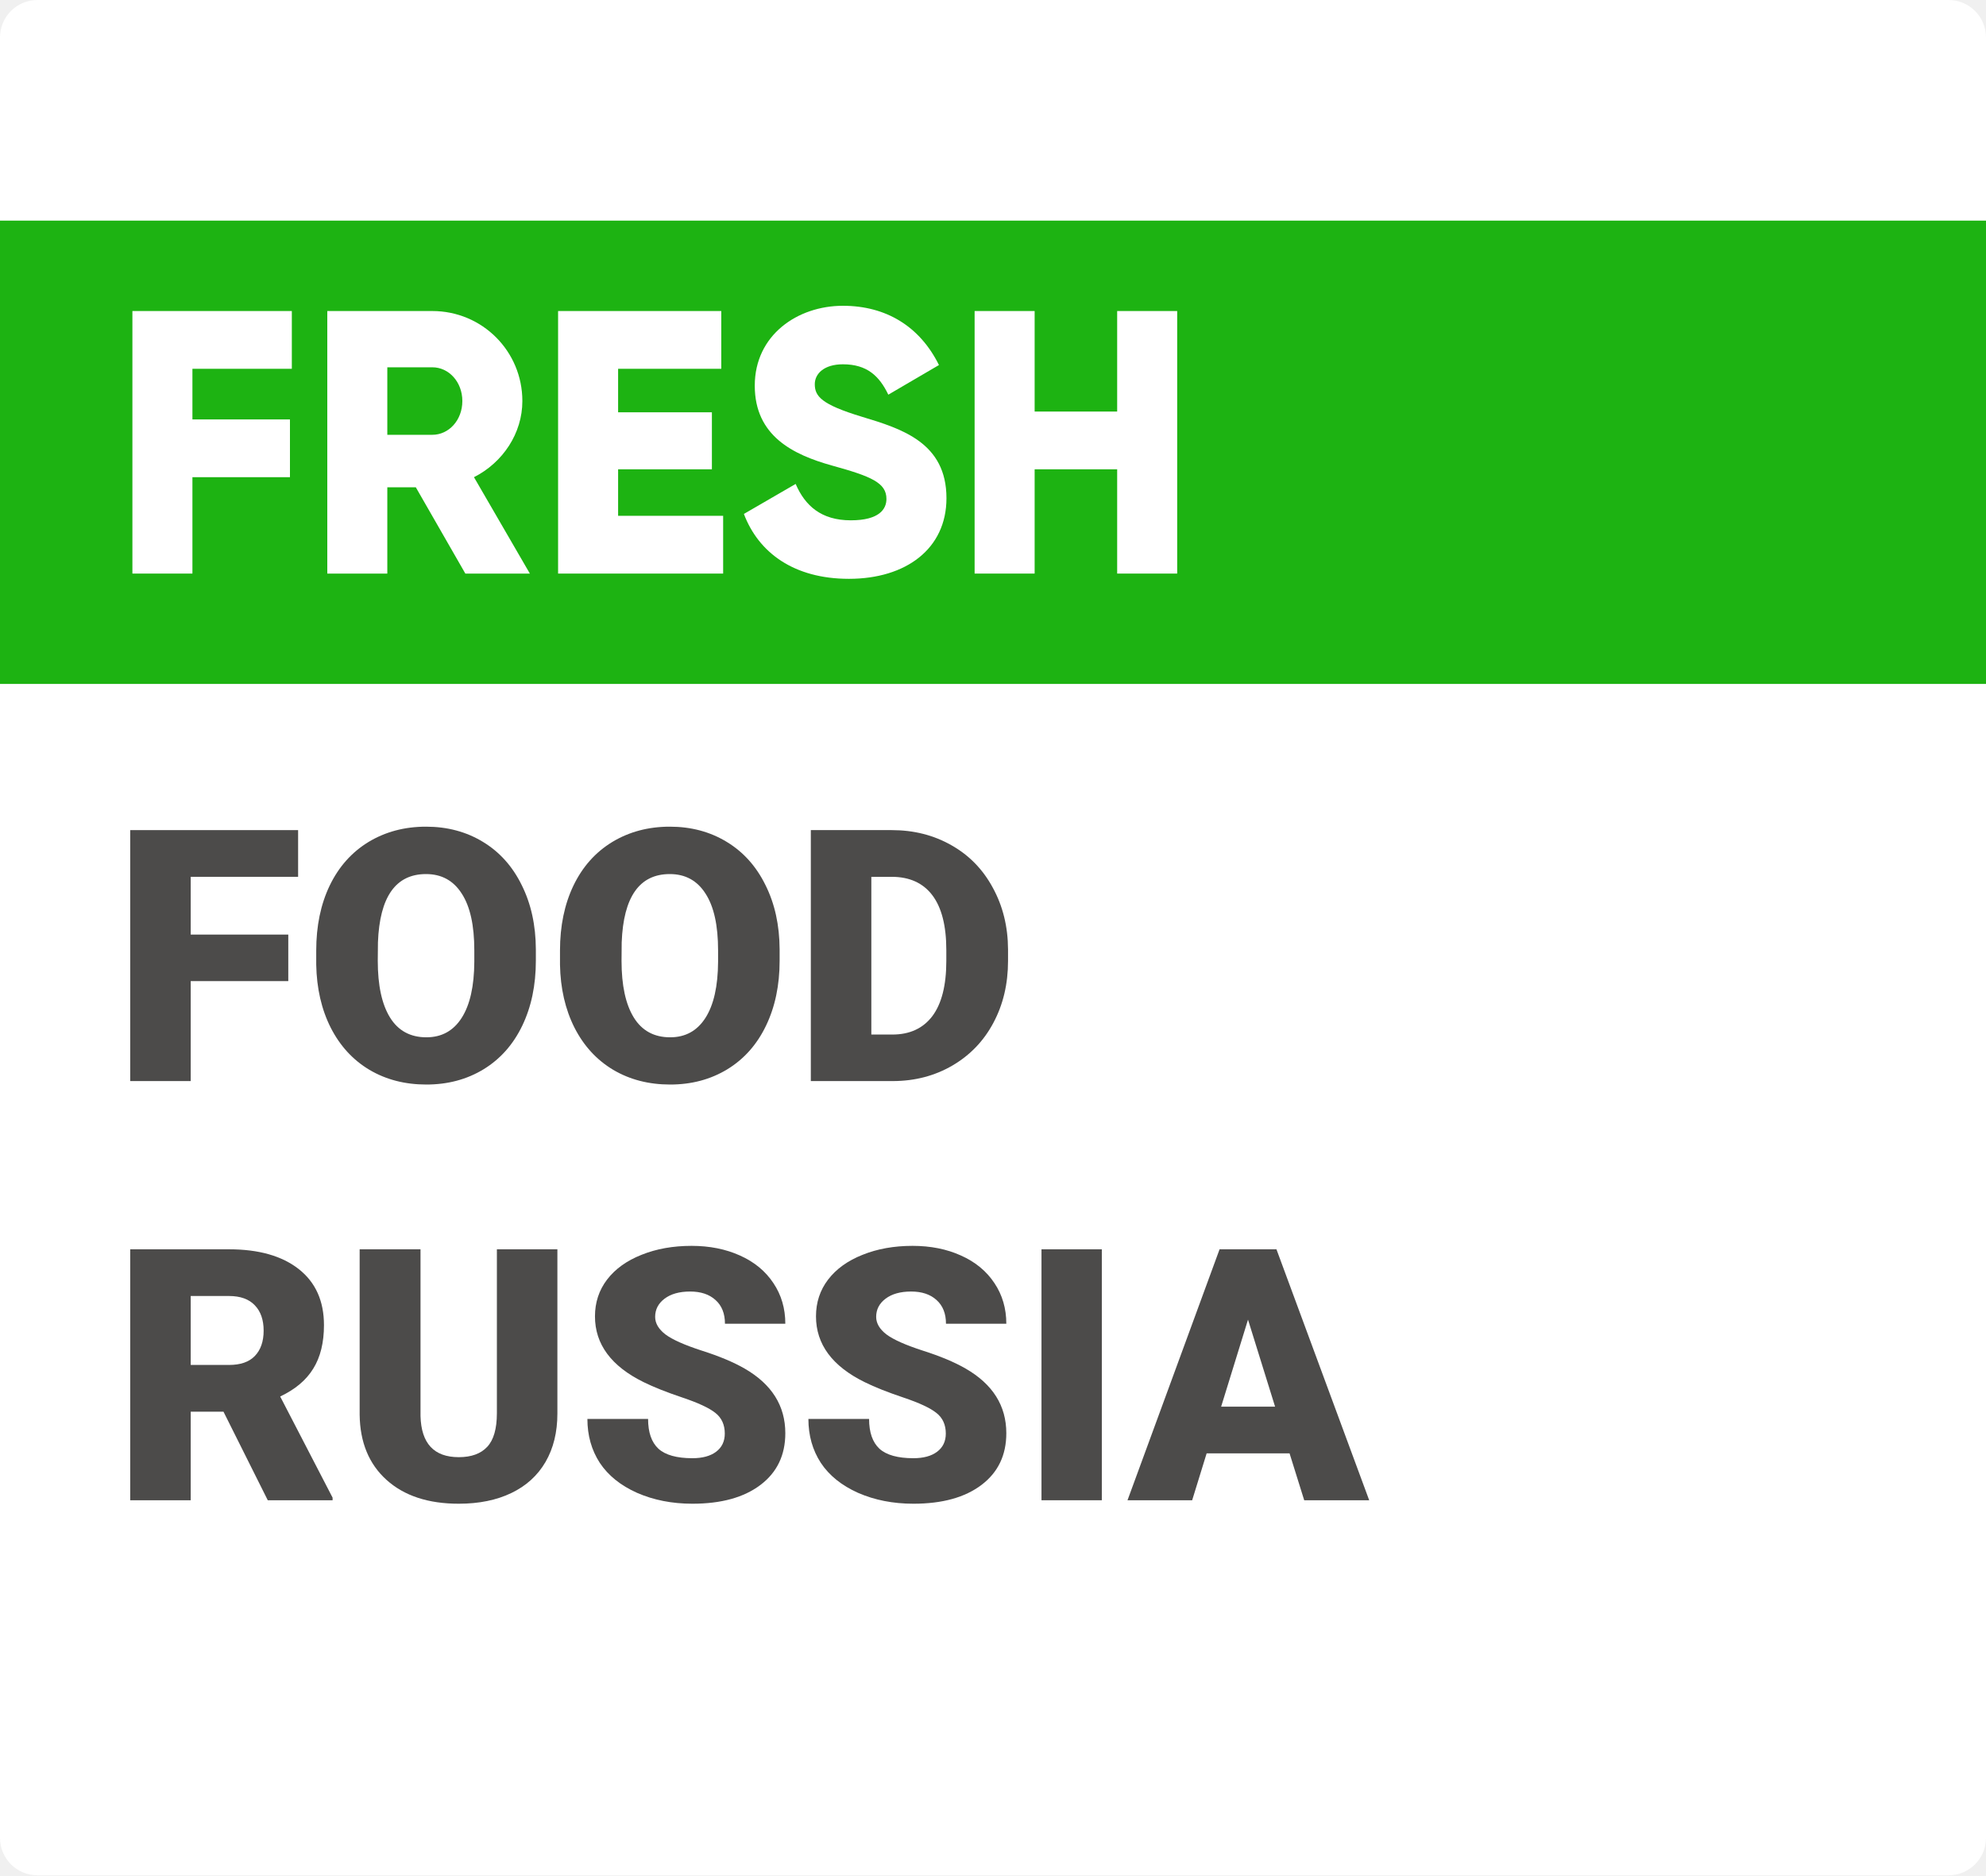
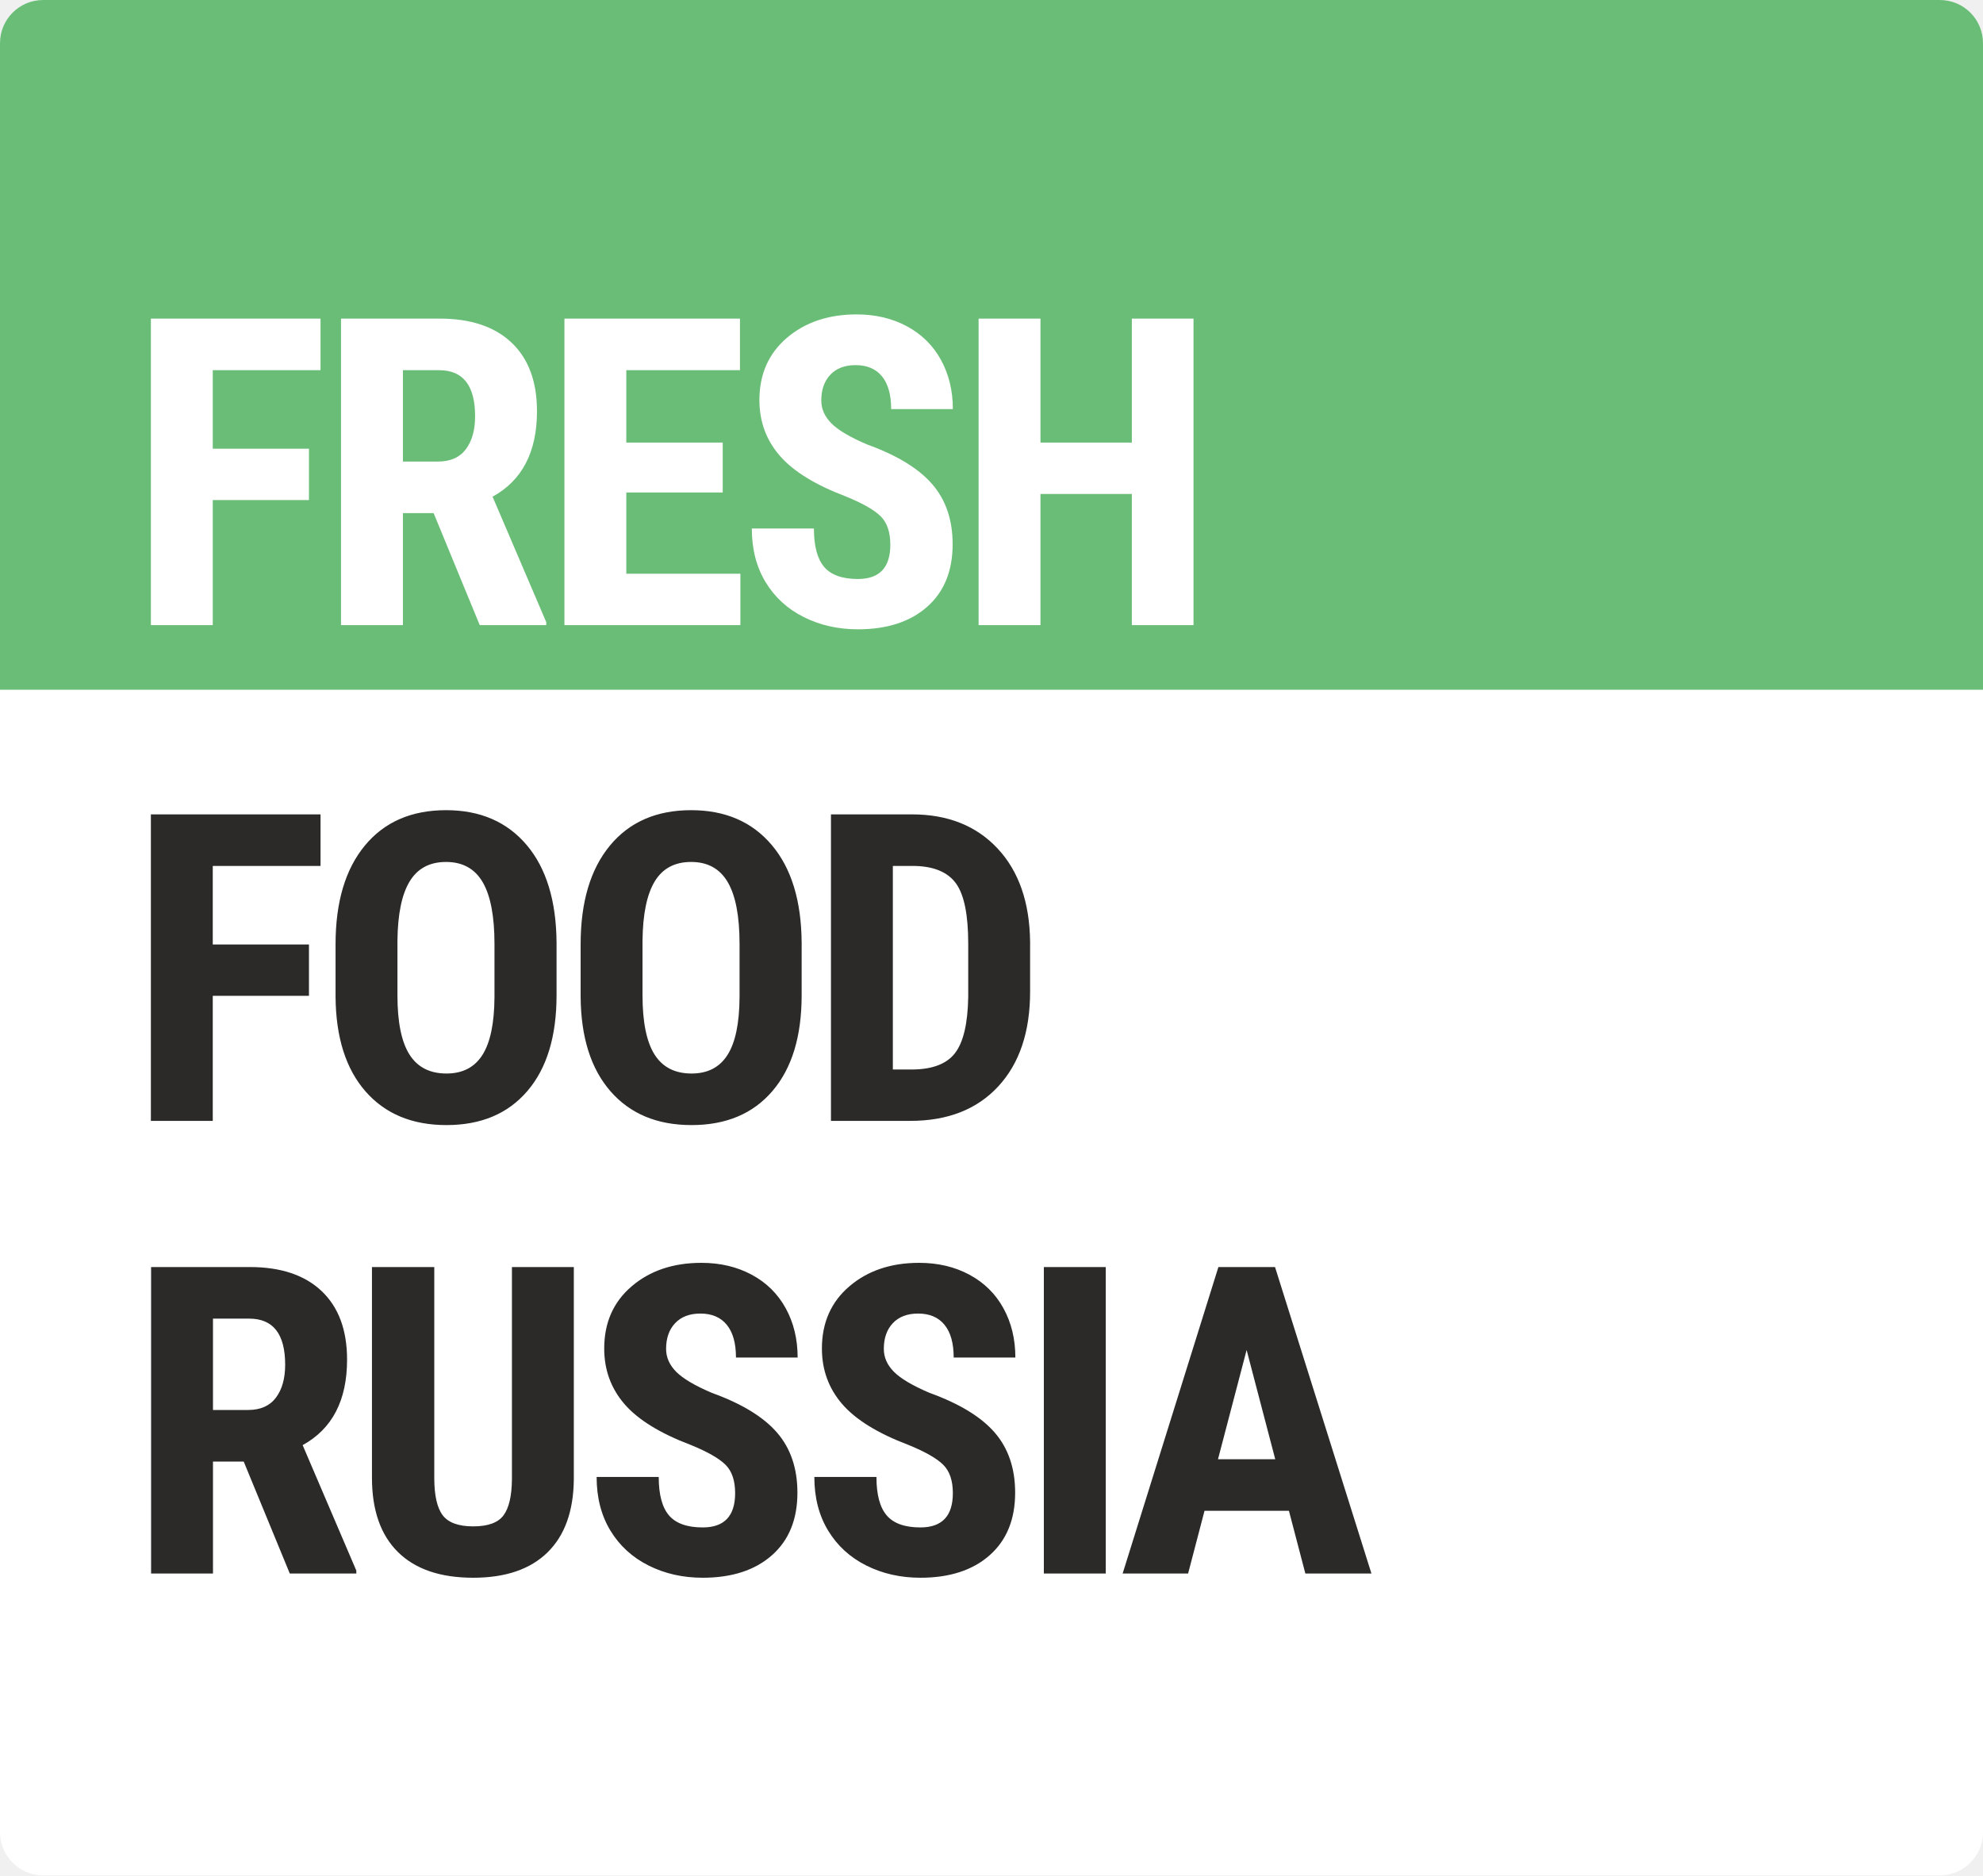
- <svg xmlns="http://www.w3.org/2000/svg" xmlns:xlink="http://www.w3.org/1999/xlink" width="90" height="85" viewBox="0 0 90 85" version="1.1">
-   <g id="Canvas" transform="translate(-15940 1392)">
-     <g id="8">
-       <g id="Rectangle 4 Copy 2">
-         <use xlink:href="#path0_fill" transform="translate(15940 -1392)" fill="#FFFFFF" />
-       </g>
-       <g id="Rectangle 11">
-         <use xlink:href="#path1_fill" transform="translate(15940 -1382)" fill="#1DB312" />
-       </g>
-       <g id="FRESH">
-         <use xlink:href="#path2_fill" transform="translate(15946 -1378.14)" fill="#FFFFFF" />
-         <use xlink:href="#path3_fill" transform="translate(15946 -1378.14)" fill="#FFFFFF" />
-         <use xlink:href="#path4_fill" transform="translate(15946 -1378.14)" fill="#FFFFFF" />
-         <use xlink:href="#path5_fill" transform="translate(15946 -1378.14)" fill="#FFFFFF" />
-         <use xlink:href="#path6_fill" transform="translate(15946 -1378.14)" fill="#FFFFFF" />
-       </g>
-       <g id="FOOD RUSSIA">
-         <use xlink:href="#path7_fill" transform="translate(15945.9 -1354.53)" fill="#4C4B4A" />
-         <use xlink:href="#path8_fill" transform="translate(15945.9 -1354.53)" fill="#4C4B4A" />
-         <use xlink:href="#path9_fill" transform="translate(15945.9 -1354.53)" fill="#4C4B4A" />
-         <use xlink:href="#path10_fill" transform="translate(15945.9 -1354.53)" fill="#4C4B4A" />
-         <use xlink:href="#path11_fill" transform="translate(15945.9 -1354.53)" fill="#4C4B4A" />
-         <use xlink:href="#path12_fill" transform="translate(15945.9 -1354.53)" fill="#4C4B4A" />
-         <use xlink:href="#path13_fill" transform="translate(15945.9 -1354.53)" fill="#4C4B4A" />
-         <use xlink:href="#path14_fill" transform="translate(15945.9 -1354.53)" fill="#4C4B4A" />
-         <use xlink:href="#path15_fill" transform="translate(15945.9 -1354.53)" fill="#4C4B4A" />
-         <use xlink:href="#path16_fill" transform="translate(15945.9 -1354.53)" fill="#4C4B4A" />
-       </g>
+ <svg xmlns="http://www.w3.org/2000/svg" width="92px" height="87px" viewBox="0 0 92 87" version="1.1">
+   <defs />
+   <g id="Icons" stroke="none" stroke-width="1" fill="none" fill-rule="evenodd">
+     <g id="10-freshFoodRussia/square">
+       <rect id="Rectangle-4-Copy-2" fill="#FFFFFF" x="0" y="0" width="92" height="87" rx="2" />
+       <path d="M2,0 L90,0 L90,0 C91.105,7.64553222e-15 92,0.895 92,2 L92,32 L-9.09494702e-13,32 L-9.09494702e-13,2 L-9.09494702e-13,2 C-9.09629973e-13,0.895 0.895,2.02906125e-16 2,0 Z" id="Rectangle-11" fill="#6ABD76" />
+       <path d="M14.334,23.199 L9.871,23.199 L9.871,29 L7,29 L7,14.781 L14.871,14.781 L14.871,17.174 L9.871,17.174 L9.871,20.816 L14.334,20.816 L14.334,23.199 Z M20.118,23.805 L18.693,23.805 L18.693,29 L15.821,29 L15.821,14.781 L20.402,14.781 C21.84,14.781 22.952,15.154 23.737,15.899 C24.521,16.645 24.913,17.704 24.913,19.078 C24.913,20.966 24.226,22.288 22.853,23.043 L25.343,28.863 L25.343,29 L22.257,29 L20.118,23.805 Z M18.693,21.412 L20.323,21.412 C20.896,21.412 21.326,21.222 21.613,20.841 C21.899,20.46 22.042,19.951 22.042,19.312 C22.042,17.887 21.486,17.174 20.372,17.174 L18.693,17.174 L18.693,21.412 Z M33.53,22.848 L29.057,22.848 L29.057,26.617 L34.35,26.617 L34.35,29 L26.186,29 L26.186,14.781 L34.33,14.781 L34.33,17.174 L29.057,17.174 L29.057,20.533 L33.53,20.533 L33.53,22.848 Z M41.306,25.27 C41.306,24.69 41.158,24.252 40.862,23.956 C40.566,23.66 40.027,23.352 39.246,23.033 C37.82,22.493 36.795,21.86 36.17,21.134 C35.545,20.408 35.232,19.55 35.232,18.561 C35.232,17.363 35.657,16.401 36.506,15.675 C37.356,14.949 38.435,14.586 39.744,14.586 C40.616,14.586 41.394,14.77 42.078,15.138 C42.761,15.506 43.287,16.025 43.655,16.695 C44.023,17.366 44.207,18.128 44.207,18.98 L41.345,18.98 C41.345,18.316 41.204,17.81 40.921,17.462 C40.637,17.114 40.229,16.939 39.695,16.939 C39.194,16.939 38.803,17.088 38.523,17.384 C38.243,17.68 38.103,18.079 38.103,18.58 C38.103,18.971 38.259,19.324 38.572,19.64 C38.884,19.955 39.438,20.283 40.232,20.621 C41.619,21.122 42.626,21.738 43.254,22.467 C43.883,23.196 44.197,24.124 44.197,25.25 C44.197,26.487 43.803,27.454 43.015,28.15 C42.227,28.847 41.157,29.195 39.802,29.195 C38.884,29.195 38.048,29.007 37.293,28.629 C36.537,28.251 35.947,27.711 35.52,27.008 C35.094,26.305 34.88,25.475 34.88,24.518 L37.761,24.518 C37.761,25.338 37.921,25.934 38.24,26.305 C38.559,26.676 39.08,26.861 39.802,26.861 C40.805,26.861 41.306,26.331 41.306,25.27 Z M55.372,29 L52.511,29 L52.511,22.916 L48.272,22.916 L48.272,29 L45.401,29 L45.401,14.781 L48.272,14.781 L48.272,20.533 L52.511,20.533 L52.511,14.781 L55.372,14.781 L55.372,29 Z" id="FRESH" fill="#FFFFFF" />
+       <path d="M14.334,46.199 L9.871,46.199 L9.871,52 L7,52 L7,37.781 L14.871,37.781 L14.871,40.174 L9.871,40.174 L9.871,43.816 L14.334,43.816 L14.334,46.199 Z M25.821,46.17 C25.821,48.077 25.371,49.559 24.469,50.613 C23.567,51.668 22.316,52.195 20.714,52.195 C19.119,52.195 17.866,51.673 16.954,50.628 C16.043,49.583 15.581,48.12 15.568,46.238 L15.568,43.807 C15.568,41.854 16.02,40.328 16.925,39.231 C17.83,38.134 19.086,37.586 20.695,37.586 C22.277,37.586 23.523,38.125 24.435,39.202 C25.346,40.28 25.808,41.792 25.821,43.738 L25.821,46.17 Z M22.941,43.787 C22.941,42.505 22.758,41.551 22.394,40.926 C22.029,40.301 21.463,39.988 20.695,39.988 C19.933,39.988 19.37,40.289 19.005,40.892 C18.64,41.494 18.452,42.41 18.439,43.641 L18.439,46.17 C18.439,47.413 18.624,48.33 18.995,48.919 C19.366,49.508 19.939,49.803 20.714,49.803 C21.463,49.803 22.019,49.515 22.384,48.938 C22.749,48.362 22.934,47.469 22.941,46.258 L22.941,43.787 Z M37.192,46.17 C37.192,48.077 36.741,49.559 35.839,50.613 C34.938,51.668 33.686,52.195 32.084,52.195 C30.489,52.195 29.236,51.673 28.325,50.628 C27.413,49.583 26.951,48.12 26.938,46.238 L26.938,43.807 C26.938,41.854 27.39,40.328 28.295,39.231 C29.2,38.134 30.457,37.586 32.065,37.586 C33.647,37.586 34.894,38.125 35.805,39.202 C36.717,40.28 37.179,41.792 37.192,43.738 L37.192,46.17 Z M34.311,43.787 C34.311,42.505 34.129,41.551 33.764,40.926 C33.399,40.301 32.833,39.988 32.065,39.988 C31.303,39.988 30.74,40.289 30.375,40.892 C30.011,41.494 29.822,42.41 29.809,43.641 L29.809,46.17 C29.809,47.413 29.995,48.33 30.366,48.919 C30.737,49.508 31.31,49.803 32.084,49.803 C32.833,49.803 33.39,49.515 33.754,48.938 C34.119,48.362 34.304,47.469 34.311,46.258 L34.311,43.787 Z M38.552,52 L38.552,37.781 L42.312,37.781 C43.972,37.781 45.296,38.309 46.282,39.363 C47.268,40.418 47.771,41.863 47.791,43.699 L47.791,46.004 C47.791,47.872 47.297,49.339 46.311,50.403 C45.325,51.468 43.966,52 42.234,52 L38.552,52 Z M41.423,40.174 L41.423,49.617 L42.283,49.617 C43.24,49.617 43.914,49.365 44.304,48.86 C44.695,48.356 44.9,47.485 44.92,46.248 L44.92,43.777 C44.92,42.449 44.734,41.523 44.363,40.999 C43.992,40.475 43.36,40.2 42.468,40.174 L41.423,40.174 Z M11.307,67.805 L9.881,67.805 L9.881,73 L7.01,73 L7.01,58.781 L11.59,58.781 C13.029,58.781 14.14,59.154 14.925,59.899 C15.709,60.645 16.102,61.704 16.102,63.078 C16.102,64.966 15.415,66.288 14.041,67.043 L16.531,72.863 L16.531,73 L13.445,73 L11.307,67.805 Z M9.881,65.412 L11.512,65.412 C12.085,65.412 12.514,65.222 12.801,64.841 C13.087,64.46 13.23,63.951 13.23,63.312 C13.23,61.887 12.674,61.174 11.561,61.174 L9.881,61.174 L9.881,65.412 Z M26.622,58.781 L26.622,68.625 C26.609,70.103 26.202,71.234 25.402,72.019 C24.601,72.803 23.452,73.195 21.954,73.195 C20.431,73.195 19.267,72.798 18.463,72.004 C17.659,71.21 17.257,70.061 17.257,68.557 L17.257,58.781 L20.148,58.781 L20.148,68.566 C20.148,69.374 20.278,69.95 20.538,70.295 C20.799,70.64 21.271,70.812 21.954,70.812 C22.638,70.812 23.107,70.642 23.361,70.3 C23.614,69.958 23.745,69.396 23.751,68.615 L23.751,58.781 L26.622,58.781 Z M34.106,69.27 C34.106,68.69 33.958,68.252 33.662,67.956 C33.365,67.66 32.827,67.352 32.045,67.033 C30.62,66.493 29.594,65.86 28.969,65.134 C28.344,64.408 28.032,63.55 28.032,62.561 C28.032,61.363 28.456,60.401 29.306,59.675 C30.156,58.949 31.235,58.586 32.543,58.586 C33.416,58.586 34.194,58.77 34.877,59.138 C35.561,59.506 36.087,60.025 36.454,60.695 C36.822,61.366 37.006,62.128 37.006,62.98 L34.145,62.98 C34.145,62.316 34.003,61.81 33.72,61.462 C33.437,61.114 33.028,60.939 32.495,60.939 C31.993,60.939 31.603,61.088 31.323,61.384 C31.043,61.68 30.903,62.079 30.903,62.58 C30.903,62.971 31.059,63.324 31.371,63.64 C31.684,63.955 32.237,64.283 33.032,64.621 C34.418,65.122 35.426,65.738 36.054,66.467 C36.682,67.196 36.996,68.124 36.996,69.25 C36.996,70.487 36.603,71.454 35.815,72.15 C35.027,72.847 33.956,73.195 32.602,73.195 C31.684,73.195 30.847,73.007 30.092,72.629 C29.337,72.251 28.746,71.711 28.32,71.008 C27.893,70.305 27.68,69.475 27.68,68.518 L30.561,68.518 C30.561,69.338 30.72,69.934 31.039,70.305 C31.358,70.676 31.879,70.861 32.602,70.861 C33.605,70.861 34.106,70.331 34.106,69.27 Z M44.207,69.27 C44.207,68.69 44.059,68.252 43.762,67.956 C43.466,67.66 42.927,67.352 42.146,67.033 C40.72,66.493 39.695,65.86 39.07,65.134 C38.445,64.408 38.132,63.55 38.132,62.561 C38.132,61.363 38.557,60.401 39.407,59.675 C40.256,58.949 41.336,58.586 42.644,58.586 C43.517,58.586 44.295,58.77 44.978,59.138 C45.662,59.506 46.187,60.025 46.555,60.695 C46.923,61.366 47.107,62.128 47.107,62.98 L44.246,62.98 C44.246,62.316 44.104,61.81 43.821,61.462 C43.538,61.114 43.129,60.939 42.595,60.939 C42.094,60.939 41.703,61.088 41.423,61.384 C41.143,61.68 41.004,62.079 41.004,62.58 C41.004,62.971 41.16,63.324 41.472,63.64 C41.785,63.955 42.338,64.283 43.132,64.621 C44.519,65.122 45.527,65.738 46.155,66.467 C46.783,67.196 47.097,68.124 47.097,69.25 C47.097,70.487 46.703,71.454 45.916,72.15 C45.128,72.847 44.057,73.195 42.703,73.195 C41.785,73.195 40.948,73.007 40.193,72.629 C39.438,72.251 38.847,71.711 38.421,71.008 C37.994,70.305 37.781,69.475 37.781,68.518 L40.662,68.518 C40.662,69.338 40.821,69.934 41.14,70.305 C41.459,70.676 41.98,70.861 42.703,70.861 C43.705,70.861 44.207,70.331 44.207,69.27 Z M51.3,73 L48.429,73 L48.429,58.781 L51.3,58.781 L51.3,73 Z M59.799,70.09 L55.883,70.09 L55.121,73 L52.084,73 L56.527,58.781 L59.154,58.781 L63.627,73 L60.561,73 L59.799,70.09 Z M56.508,67.697 L59.164,67.697 L57.836,62.629 L56.508,67.697 Z" id="FOOD-RUSSIA" fill="#2B2A29" />
    </g>
  </g>
-   <defs>
-     <path id="path0_fill" fill-rule="evenodd" d="M 0 1.698C 0 0.76 0.76 0 1.698 0L 88.302 0C 89.24 0 90 0.76 90 1.698L 90 83.302C 90 84.24 89.24 85 88.302 85L 1.698 85C 0.76 85 0 84.24 0 83.302L 0 1.698Z" />
-     <path id="path1_fill" fill-rule="evenodd" d="M 0 0L 90 0L 90 21L 0 21L 0 0Z" />
-     <path id="path2_fill" d="M 7.225 2.856L 7.225 0.238L 0 0.238L 0 12.138L 2.72 12.138L 2.72 7.769L 7.14 7.769L 7.14 5.151L 2.72 5.151L 2.72 2.856L 7.225 2.856Z" />
-     <path id="path3_fill" d="M 15.088 12.138L 18.012 12.138L 15.479 7.769C 16.788 7.106 17.672 5.78 17.672 4.318C 17.672 2.057 15.853 0.238 13.592 0.238L 8.832 0.238L 8.832 12.138L 11.552 12.138L 11.552 8.228L 12.844 8.228L 15.088 12.138ZM 11.552 2.788L 13.592 2.788C 14.34 2.788 14.952 3.451 14.952 4.318C 14.952 5.185 14.34 5.848 13.592 5.848L 11.552 5.848L 11.552 2.788Z" />
-     <path id="path4_fill" d="M 22.011 9.52L 22.011 7.412L 26.261 7.412L 26.261 4.828L 22.011 4.828L 22.011 2.856L 26.686 2.856L 26.686 0.238L 19.291 0.238L 19.291 12.138L 26.771 12.138L 26.771 9.52L 22.011 9.52Z" />
-     <path id="path5_fill" d="M 32.471 12.376C 35.055 12.376 36.891 11.016 36.891 8.721C 36.891 6.205 34.868 5.576 33.066 5.032C 31.213 4.471 30.924 4.097 30.924 3.553C 30.924 3.077 31.349 2.652 32.199 2.652C 33.287 2.652 33.848 3.179 34.256 4.029L 36.551 2.686C 35.684 0.935 34.154 0 32.199 0C 30.142 0 28.204 1.326 28.204 3.621C 28.204 5.899 29.938 6.749 31.706 7.242C 33.491 7.735 34.171 8.024 34.171 8.755C 34.171 9.214 33.848 9.724 32.556 9.724C 31.213 9.724 30.482 9.061 30.057 8.075L 27.711 9.435C 28.374 11.186 29.972 12.376 32.471 12.376Z" />
-     <path id="path6_fill" d="M 44.627 0.238L 44.627 4.794L 40.887 4.794L 40.887 0.238L 38.167 0.238L 38.167 12.138L 40.887 12.138L 40.887 7.412L 44.627 7.412L 44.627 12.138L 47.347 12.138L 47.347 0.238L 44.627 0.238Z" />
-     <path id="path7_fill" d="M 7.164 7L 2.742 7L 2.742 11.531L 0 11.531L 0 0.156L 7.609 0.156L 7.609 2.273L 2.742 2.273L 2.742 4.891L 7.164 4.891L 7.164 7Z" />
-     <path id="path8_fill" d="M 18.383 6.078C 18.383 7.188 18.177 8.169 17.766 9.023C 17.354 9.878 16.768 10.537 16.008 11C 15.253 11.458 14.391 11.688 13.422 11.688C 12.453 11.688 11.594 11.466 10.844 11.023C 10.094 10.575 9.508 9.938 9.086 9.109C 8.669 8.281 8.451 7.331 8.43 6.258L 8.43 5.617C 8.43 4.503 8.633 3.521 9.039 2.672C 9.451 1.818 10.037 1.159 10.797 0.695C 11.562 0.232 12.432 0 13.406 0C 14.37 0 15.229 0.229 15.984 0.688C 16.74 1.146 17.326 1.799 17.742 2.648C 18.164 3.492 18.378 4.461 18.383 5.555L 18.383 6.078ZM 15.594 5.602C 15.594 4.471 15.404 3.615 15.023 3.031C 14.648 2.443 14.109 2.148 13.406 2.148C 12.031 2.148 11.305 3.18 11.227 5.242L 11.219 6.078C 11.219 7.193 11.404 8.049 11.773 8.648C 12.143 9.247 12.693 9.547 13.422 9.547C 14.115 9.547 14.648 9.253 15.023 8.664C 15.398 8.076 15.588 7.229 15.594 6.125L 15.594 5.602Z" />
-     <path id="path9_fill" d="M 29.43 6.078C 29.43 7.188 29.224 8.169 28.812 9.023C 28.401 9.878 27.815 10.537 27.055 11C 26.299 11.458 25.438 11.688 24.469 11.688C 23.5 11.688 22.641 11.466 21.891 11.023C 21.141 10.575 20.555 9.938 20.133 9.109C 19.716 8.281 19.497 7.331 19.477 6.258L 19.477 5.617C 19.477 4.503 19.68 3.521 20.086 2.672C 20.497 1.818 21.083 1.159 21.844 0.695C 22.609 0.232 23.479 0 24.453 0C 25.417 0 26.276 0.229 27.031 0.688C 27.787 1.146 28.372 1.799 28.789 2.648C 29.211 3.492 29.424 4.461 29.43 5.555L 29.43 6.078ZM 26.641 5.602C 26.641 4.471 26.451 3.615 26.07 3.031C 25.695 2.443 25.156 2.148 24.453 2.148C 23.078 2.148 22.352 3.18 22.273 5.242L 22.266 6.078C 22.266 7.193 22.451 8.049 22.82 8.648C 23.19 9.247 23.74 9.547 24.469 9.547C 25.162 9.547 25.695 9.253 26.07 8.664C 26.445 8.076 26.635 7.229 26.641 6.125L 26.641 5.602Z" />
-     <path id="path10_fill" d="M 30.844 11.531L 30.844 0.156L 34.508 0.156C 35.513 0.156 36.417 0.385 37.219 0.844C 38.021 1.297 38.646 1.94 39.094 2.773C 39.547 3.602 39.776 4.531 39.781 5.562L 39.781 6.086C 39.781 7.128 39.56 8.062 39.117 8.891C 38.68 9.714 38.06 10.359 37.258 10.828C 36.461 11.292 35.57 11.526 34.586 11.531L 30.844 11.531ZM 33.586 2.273L 33.586 9.422L 34.539 9.422C 35.325 9.422 35.93 9.143 36.352 8.586C 36.773 8.023 36.984 7.19 36.984 6.086L 36.984 5.594C 36.984 4.495 36.773 3.667 36.352 3.109C 35.93 2.552 35.315 2.273 34.508 2.273L 33.586 2.273Z" />
-     <path id="path11_fill" d="M 4.227 26.516L 2.742 26.516L 2.742 30.531L 0 30.531L 0 19.156L 4.477 19.156C 5.826 19.156 6.88 19.456 7.641 20.055C 8.401 20.654 8.781 21.5 8.781 22.594C 8.781 23.385 8.62 24.042 8.297 24.562C 7.979 25.083 7.479 25.505 6.797 25.828L 9.172 30.414L 9.172 30.531L 6.234 30.531L 4.227 26.516ZM 2.742 24.398L 4.477 24.398C 4.997 24.398 5.388 24.263 5.648 23.992C 5.914 23.716 6.047 23.333 6.047 22.844C 6.047 22.354 5.914 21.971 5.648 21.695C 5.383 21.414 4.992 21.273 4.477 21.273L 2.742 21.273L 2.742 24.398Z" />
-     <path id="path12_fill" d="M 19.359 19.156L 19.359 26.602C 19.359 27.445 19.18 28.177 18.82 28.797C 18.461 29.412 17.945 29.88 17.273 30.203C 16.602 30.526 15.807 30.688 14.891 30.688C 13.505 30.688 12.414 30.328 11.617 29.609C 10.82 28.891 10.414 27.906 10.398 26.656L 10.398 19.156L 13.156 19.156L 13.156 26.711C 13.188 27.956 13.766 28.578 14.891 28.578C 15.458 28.578 15.888 28.422 16.18 28.109C 16.471 27.797 16.617 27.289 16.617 26.586L 16.617 19.156L 19.359 19.156Z" />
-     <path id="path13_fill" d="M 26.945 27.508C 26.945 27.107 26.802 26.794 26.516 26.57C 26.234 26.346 25.737 26.115 25.023 25.875C 24.31 25.635 23.727 25.404 23.273 25.18C 21.799 24.456 21.062 23.461 21.062 22.195C 21.062 21.565 21.245 21.01 21.609 20.531C 21.979 20.047 22.5 19.672 23.172 19.406C 23.844 19.135 24.599 19 25.438 19C 26.255 19 26.987 19.146 27.633 19.438C 28.284 19.729 28.789 20.146 29.148 20.688C 29.508 21.224 29.688 21.838 29.688 22.531L 26.953 22.531C 26.953 22.068 26.81 21.708 26.523 21.453C 26.242 21.198 25.859 21.07 25.375 21.07C 24.885 21.07 24.497 21.18 24.211 21.398C 23.93 21.612 23.789 21.885 23.789 22.219C 23.789 22.51 23.945 22.776 24.258 23.016C 24.57 23.25 25.12 23.495 25.906 23.75C 26.693 24 27.338 24.271 27.844 24.562C 29.073 25.271 29.688 26.247 29.688 27.492C 29.688 28.487 29.312 29.268 28.562 29.836C 27.812 30.404 26.784 30.688 25.477 30.688C 24.555 30.688 23.719 30.523 22.969 30.195C 22.224 29.862 21.662 29.409 21.281 28.836C 20.906 28.258 20.719 27.594 20.719 26.844L 23.469 26.844C 23.469 27.453 23.625 27.904 23.938 28.195C 24.255 28.482 24.768 28.625 25.477 28.625C 25.93 28.625 26.287 28.529 26.547 28.336C 26.812 28.138 26.945 27.862 26.945 27.508Z" />
-     <path id="path14_fill" d="M 36.961 27.508C 36.961 27.107 36.818 26.794 36.531 26.57C 36.25 26.346 35.753 26.115 35.039 25.875C 34.325 25.635 33.742 25.404 33.289 25.18C 31.815 24.456 31.078 23.461 31.078 22.195C 31.078 21.565 31.26 21.01 31.625 20.531C 31.995 20.047 32.516 19.672 33.188 19.406C 33.859 19.135 34.615 19 35.453 19C 36.271 19 37.003 19.146 37.648 19.438C 38.3 19.729 38.805 20.146 39.164 20.688C 39.523 21.224 39.703 21.838 39.703 22.531L 36.969 22.531C 36.969 22.068 36.825 21.708 36.539 21.453C 36.258 21.198 35.875 21.07 35.391 21.07C 34.901 21.07 34.513 21.18 34.227 21.398C 33.945 21.612 33.805 21.885 33.805 22.219C 33.805 22.51 33.961 22.776 34.273 23.016C 34.586 23.25 35.135 23.495 35.922 23.75C 36.708 24 37.354 24.271 37.859 24.562C 39.089 25.271 39.703 26.247 39.703 27.492C 39.703 28.487 39.328 29.268 38.578 29.836C 37.828 30.404 36.8 30.688 35.492 30.688C 34.57 30.688 33.734 30.523 32.984 30.195C 32.24 29.862 31.677 29.409 31.297 28.836C 30.922 28.258 30.734 27.594 30.734 26.844L 33.484 26.844C 33.484 27.453 33.641 27.904 33.953 28.195C 34.271 28.482 34.784 28.625 35.492 28.625C 35.945 28.625 36.302 28.529 36.562 28.336C 36.828 28.138 36.961 27.862 36.961 27.508Z" />
-     <path id="path15_fill" d="M 44.031 30.531L 41.297 30.531L 41.297 19.156L 44.031 19.156L 44.031 30.531Z" />
-     <path id="path16_fill" d="M 52.539 28.406L 48.781 28.406L 48.125 30.531L 45.195 30.531L 49.367 19.156L 51.945 19.156L 56.148 30.531L 53.203 30.531L 52.539 28.406ZM 49.438 26.289L 51.883 26.289L 50.656 22.344L 49.438 26.289Z" />
-   </defs>
</svg>
